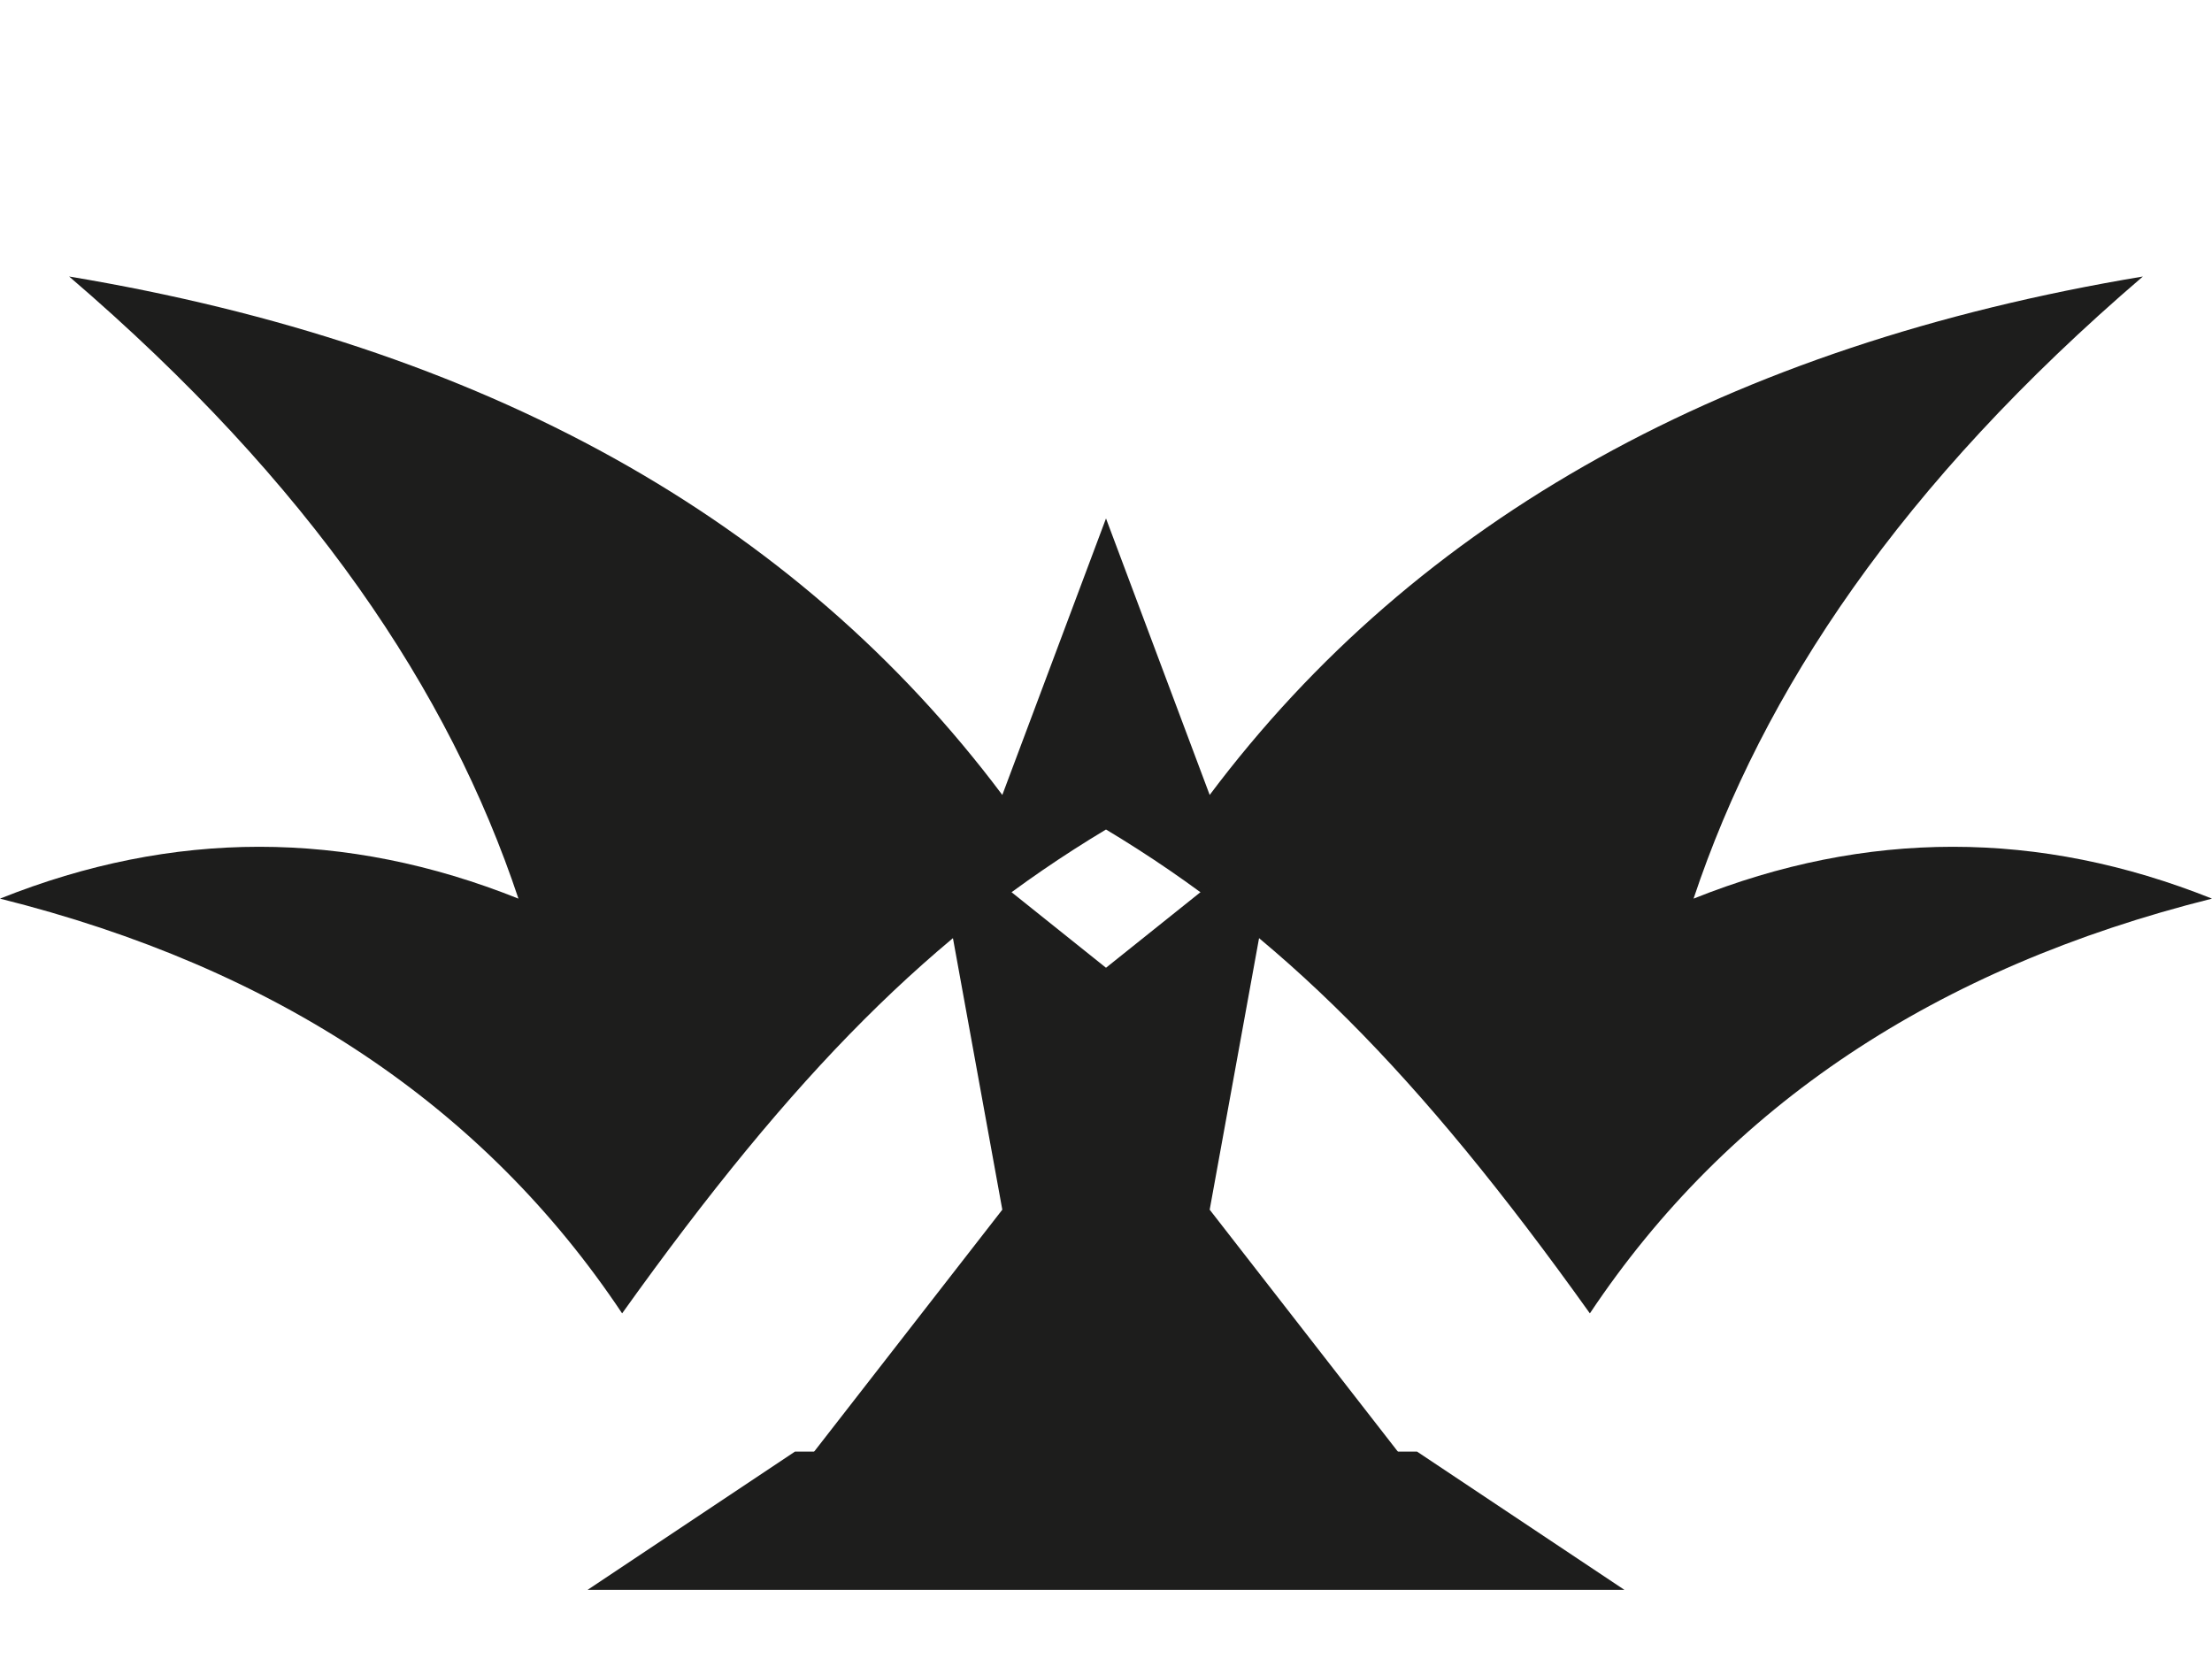
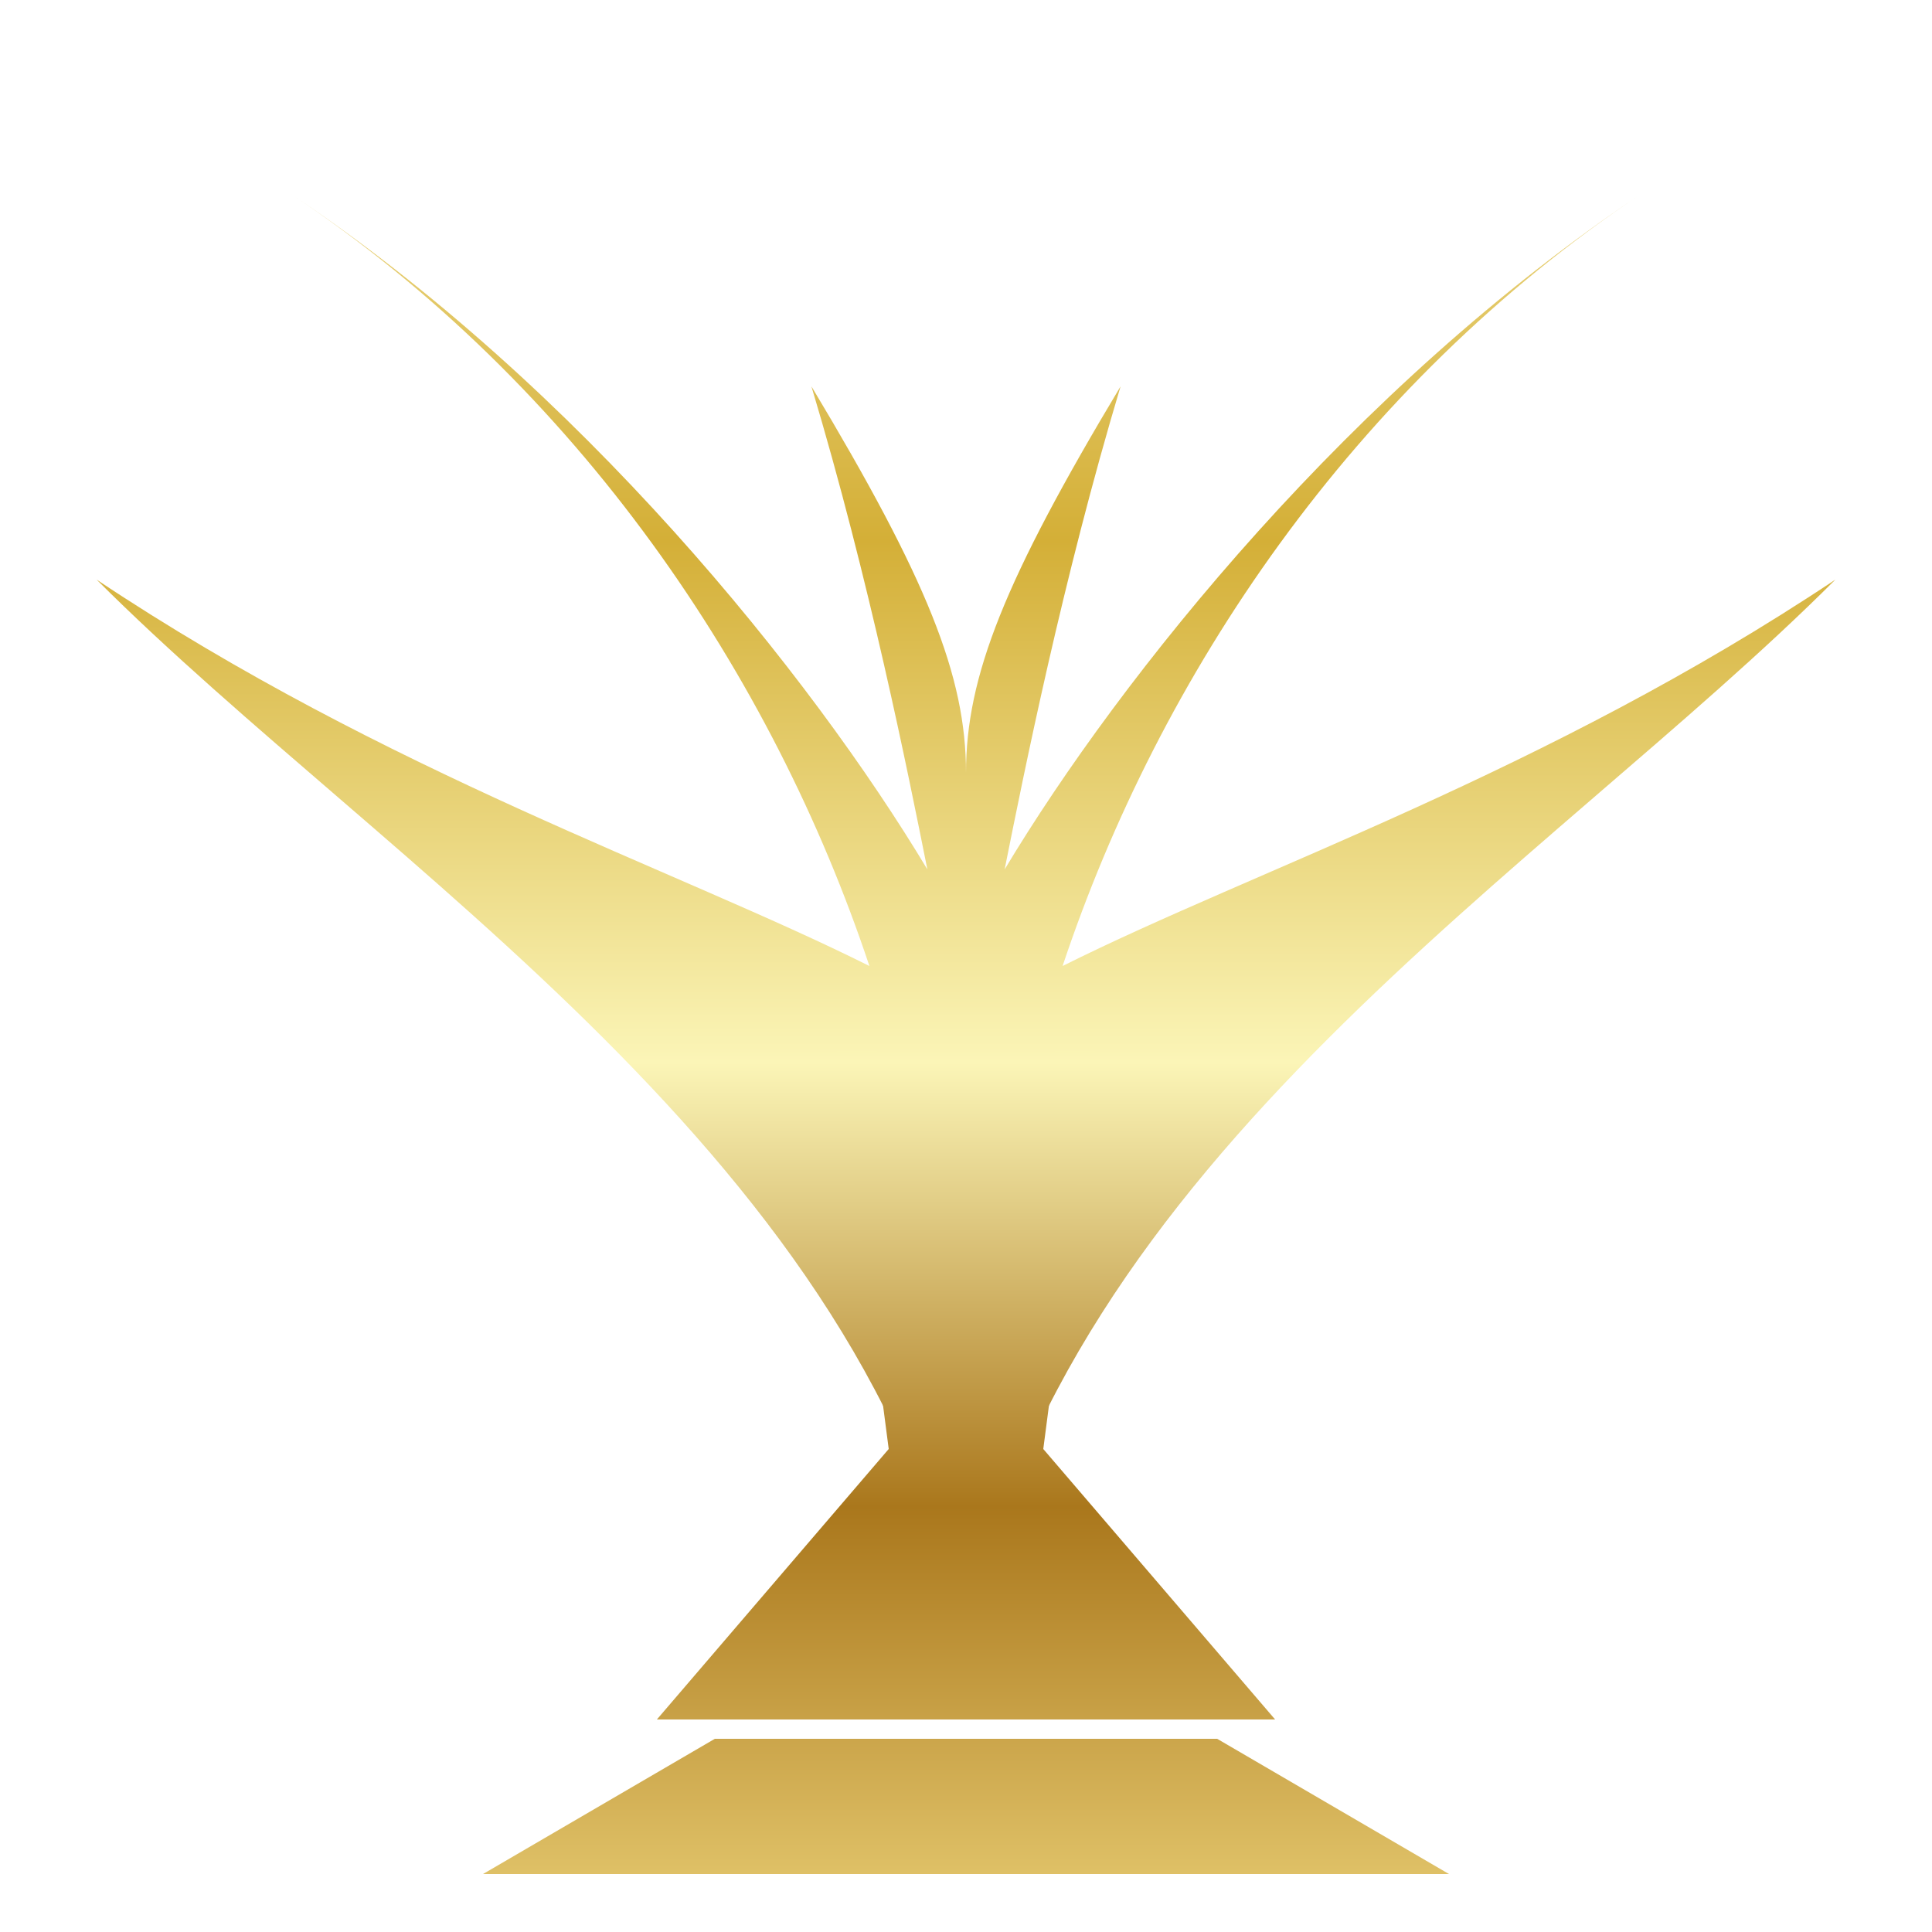
- <svg xmlns="http://www.w3.org/2000/svg" viewBox="0 0 64 48" fill="none" aria-hidden="true">
-   <path fill="#1d1d1c" d="M2 8c12 2 21 7 27 15l3-8 3 8C41 15 50 10 62 8c-7 6-11 12-13 18 5-2 10-2 15 0-8 2-14 6-18 12-5-7-9-11-14-14-5 3-9 7-14 14-4-6-10-10-18-12 5-2 10-2 15 0C13 20 9 14 2 8Z" />
-   <path fill="#1d1d1c" d="m27 24 5 4 5-4-2 11 7 9H22l7-9-2-11Z" />
-   <path fill="#1d1d1c" d="m23 42-6 4h30l-6-4H23Z" />
+ <svg xmlns="http://www.w3.org/2000/svg" viewBox="0 0 100 100" fill="none" aria-hidden="true">
+   <defs>
+     <linearGradient id="foil" x1="50" y1="0" x2="50" y2="100" gradientUnits="userSpaceOnUse">
+       <stop stop-color="#F5E7A1" />
+       <stop offset=".28" stop-color="#D4AF37" />
+       <stop offset=".55" stop-color="#FBF5B7" />
+       <stop offset=".78" stop-color="#AA771C" />
+       <stop offset="1" stop-color="#E7CC72" />
+     </linearGradient>
+   </defs>
+   <path fill="url(#foil)" d="M50 85C45 60 20 45 5 30c15 10 30 15 40 20C40 35 30 20 15 10c15 10 27 25 33 35-1-5-3-15-6-25 6 10 8 15 8 20 0-5 2-10 8-20-3 10-5 20-6 25 6-10 18-25 33-35-15 10-25 25-30 40 10-5 25-10 40-20-15 15-40 30-45 55Z" />
+   <path fill="url(#foil)" d="m43 52 7 7 7-7-3 23 12 14H34l12-14-3-23Z" />
+   <path fill="url(#foil)" d="m37 90-12 7h50l-12-7H37Z" />
</svg>
